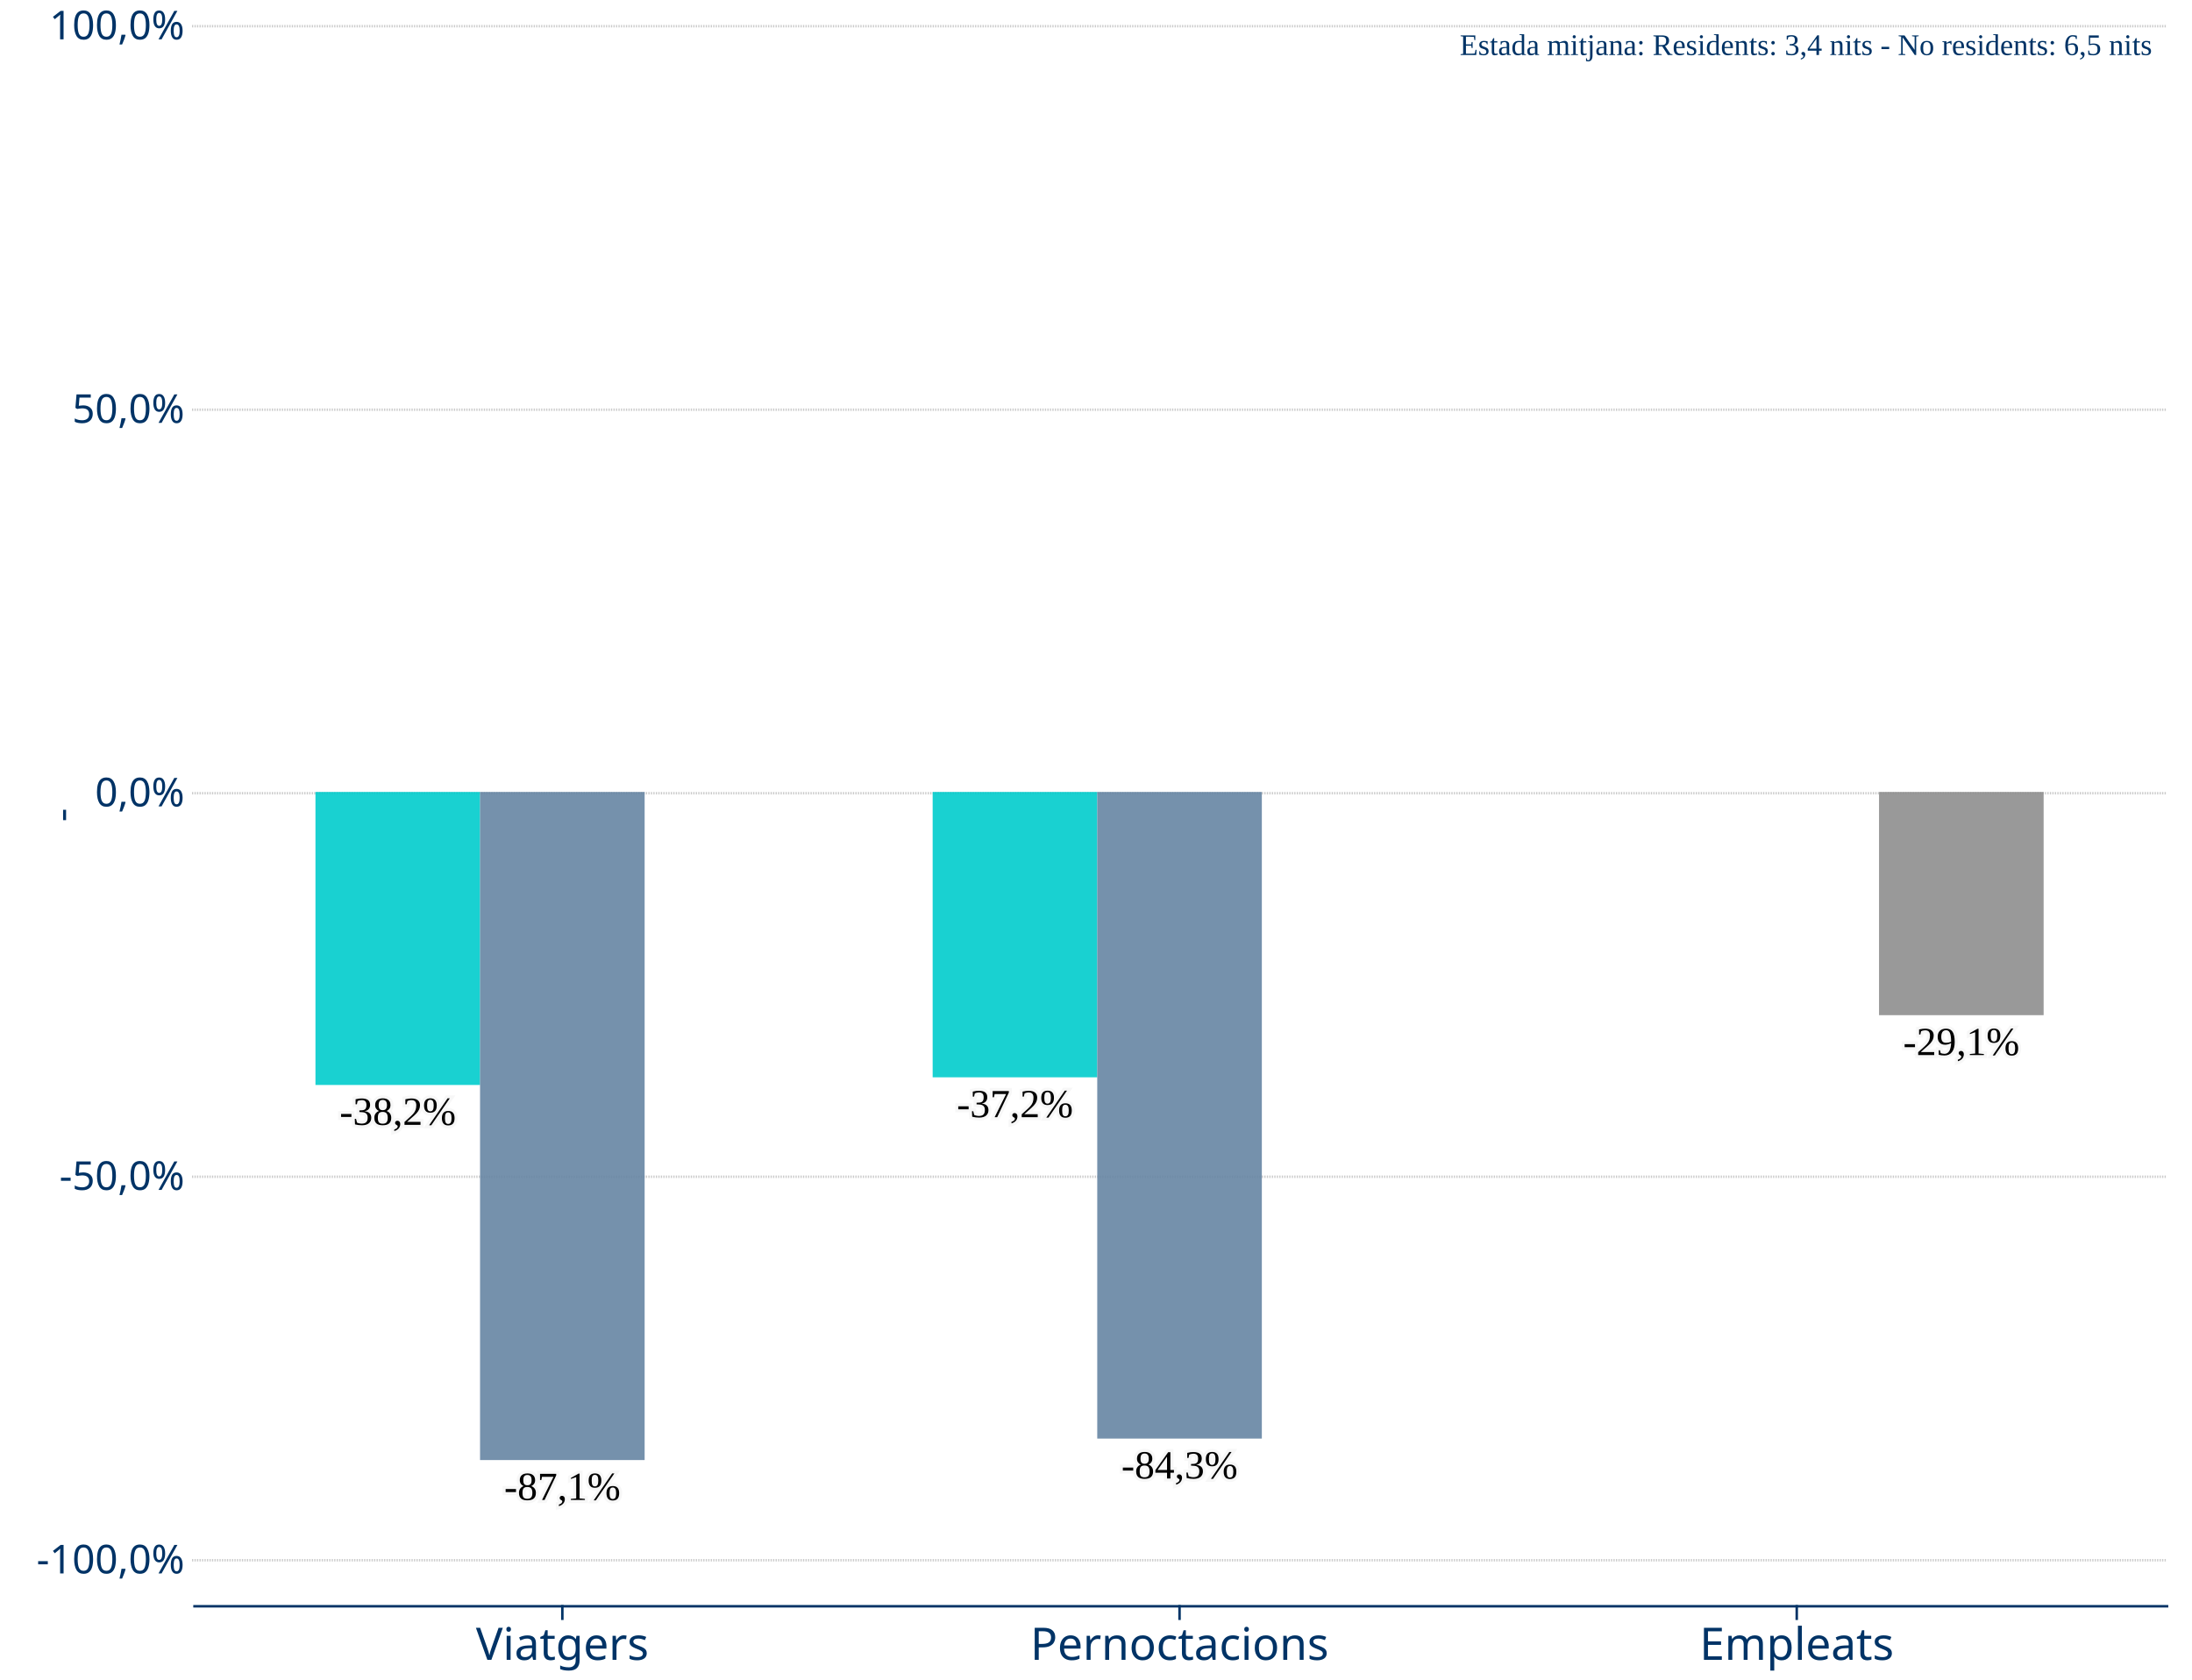
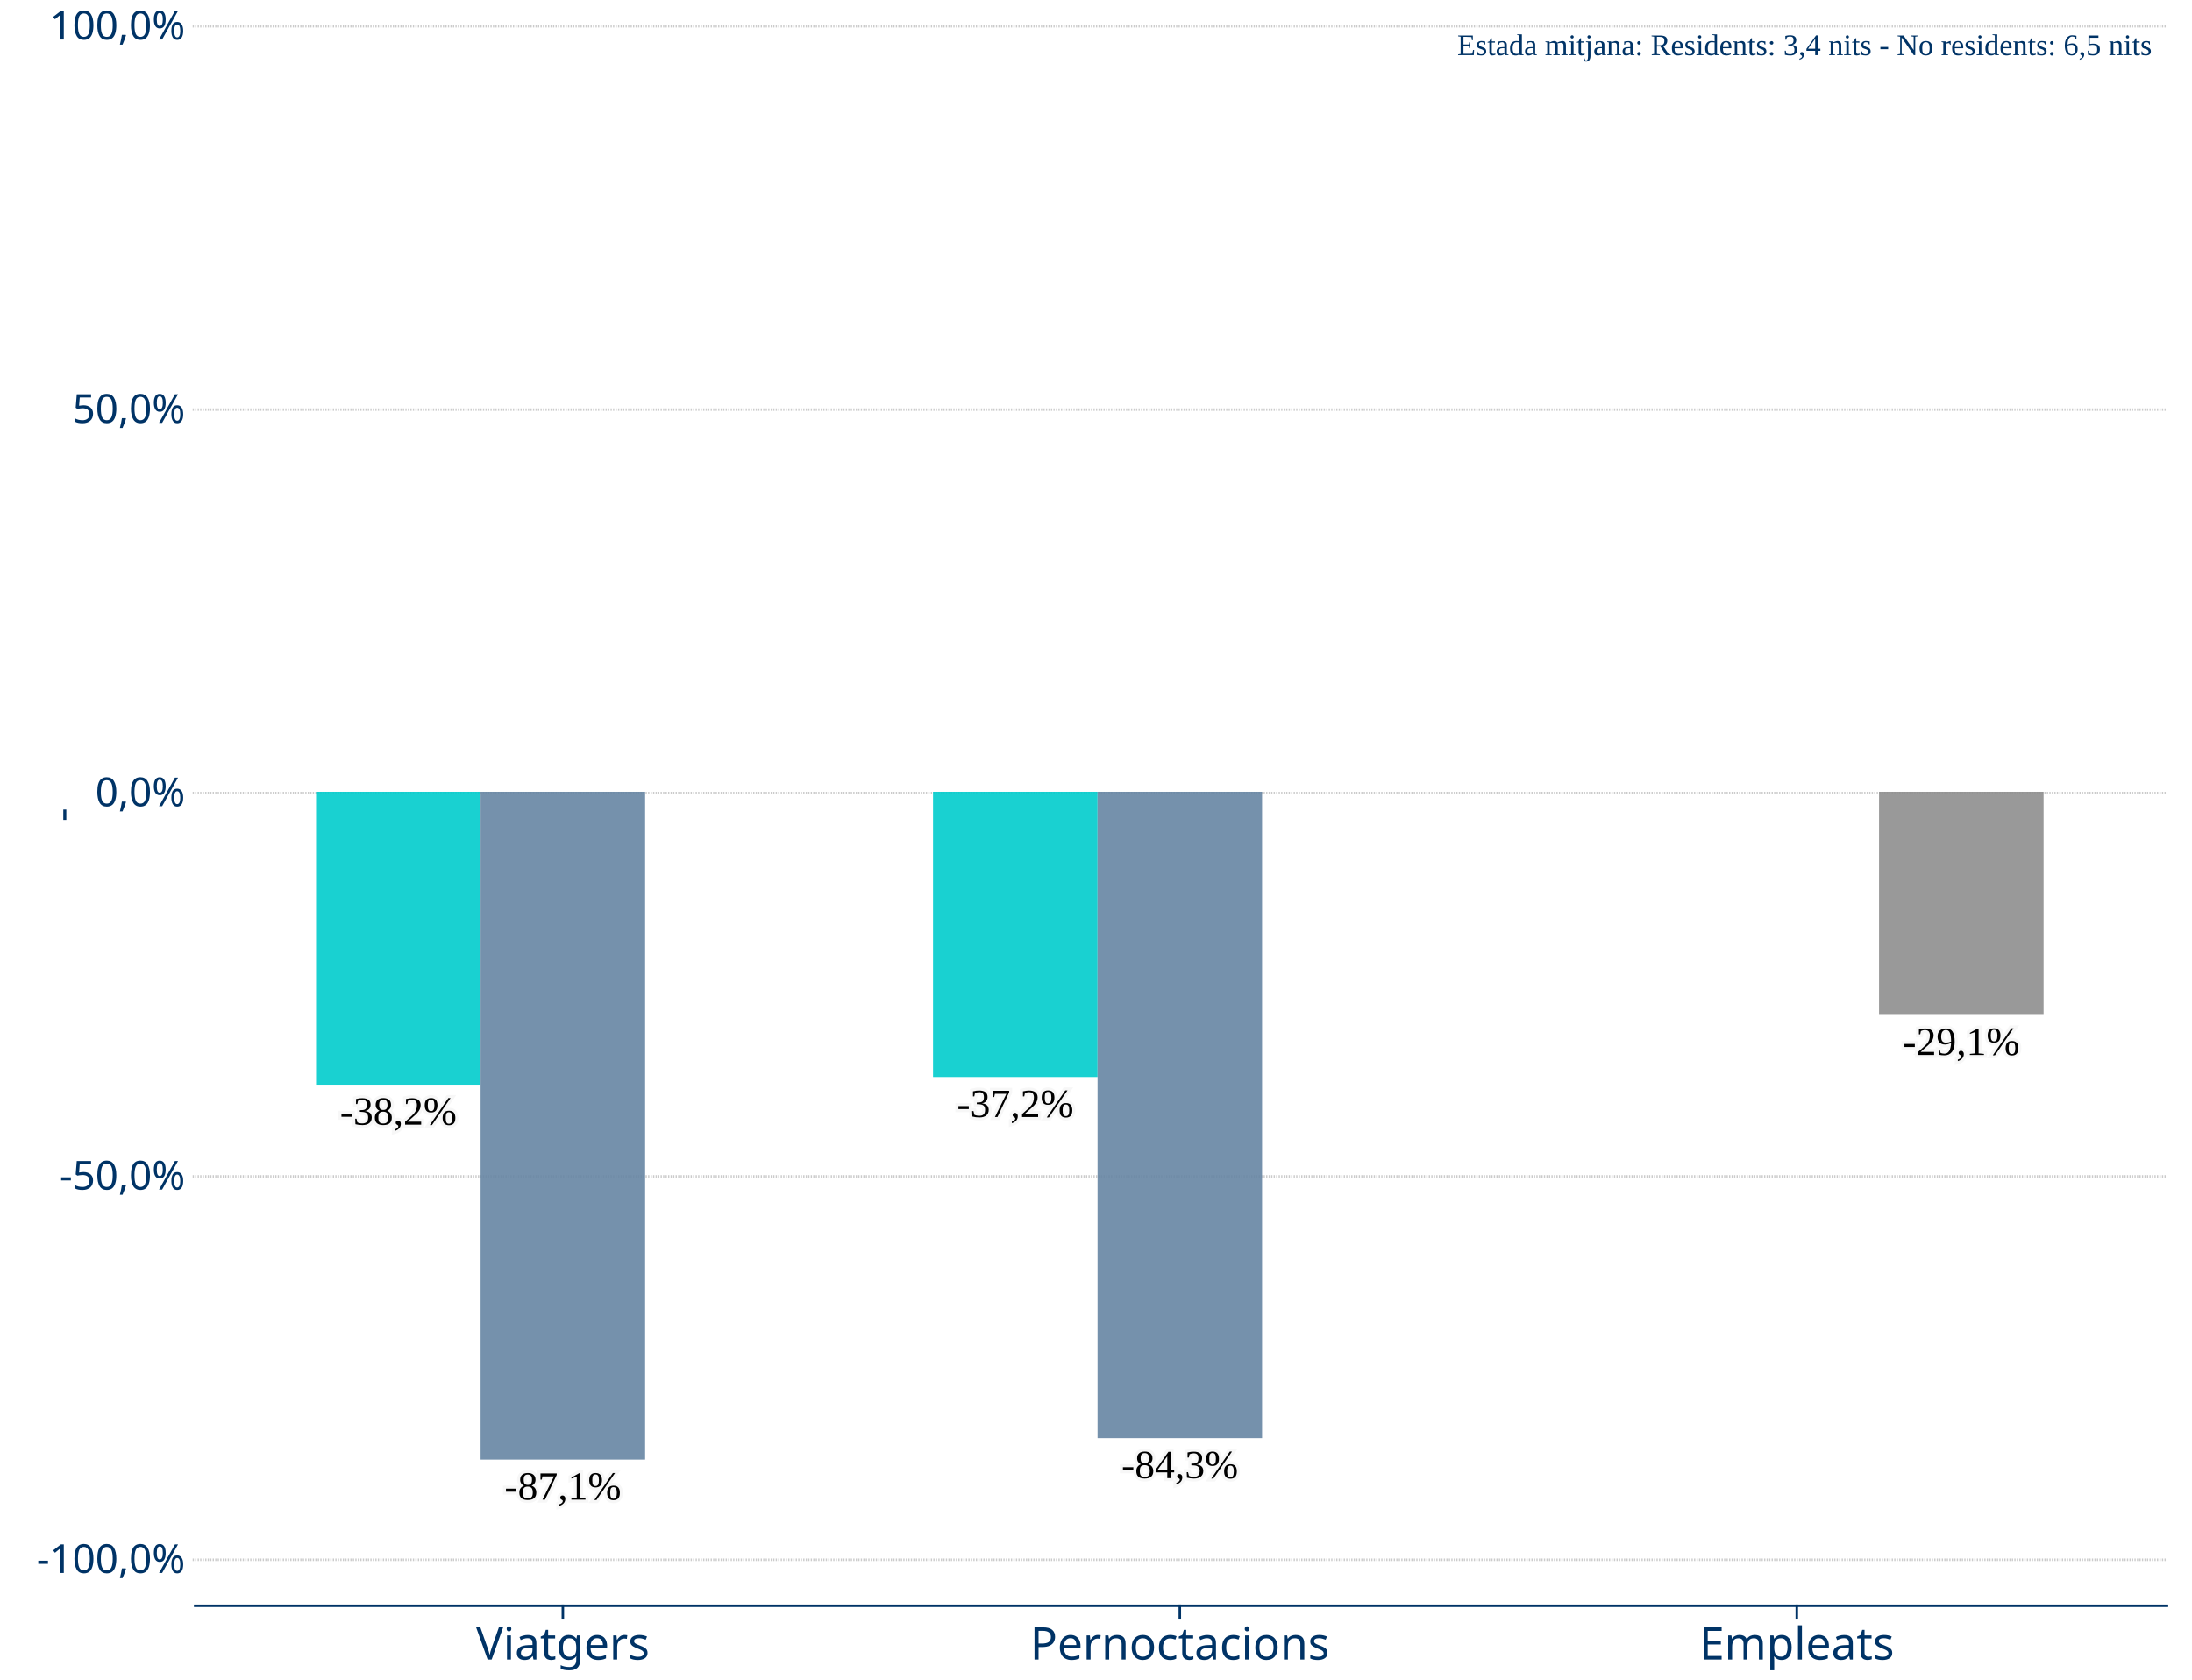
- <svg xmlns="http://www.w3.org/2000/svg" id="graphic" width="879" height="673.6">
+ <svg xmlns="http://www.w3.org/2000/svg" id="graphic" width="876.007" height="671.206">
  <g id="facets">
    <g class="facet" transform="translate(77,10)" opacity="1">
      <rect class="facet-title-bg" height="0" fill="#eeeeee" x="0" y="0" clip-path="url(#facet-clip-0)" />
-       <text class="facet-title" y="0" font-size="17.5px" font-weight="bold" dx="0" x="0" fill="#333333" clip-path="url(#facet-clip-0)" opacity="0" />
+       <text class="facet-title" y="0" font-size="20px" font-weight="bold" dx="0" x="0" fill="#333333" clip-path="url(#facet-clip-0)" opacity="0" />
      <g class="plot">
        <clipPath class="facet-clip" id="facet-clip-0">
-           <rect width="806" height="675.6" transform="translate(-7,-21)" />
+           <rect width="805.007" height="679.206" transform="translate(-8,-24)" />
        </clipPath>
        <g class="bg">
-           <rect fill="none" width="792" height="633.6" style="fill: none;" />
+           <rect fill="none" width="789.007" height="631.206" style="fill: none;" />
        </g>
        <g class="interaction">
          <g class="series" />
          <g class="series" />
          <g class="series" />
        </g>
        <g class="axes">
          <g class="y axis" fill="none" font-size="10" font-family="sans-serif" text-anchor="end" style="font-family: &quot;Source Sans Pro&quot;;">
-             <path class="domain" stroke="#cbcbcb" d="M0.5,634.1V0.5" stroke-dasharray="0.5" style="visibility: hidden;" />
-             <g class="tick" opacity="1" transform="translate(0,615.6456)" style="visibility: visible;">
-               <line stroke="#cbcbcb" x2="792" stroke-dasharray="0.5" />
+             <path class="domain" stroke="#cbcbcb" d="M0.5,631.706V0.5" stroke-dasharray="0.5" style="visibility: hidden;" />
+             <g class="tick" opacity="1" transform="translate(0,613.3209)" style="visibility: visible;">
+               <line stroke="#cbcbcb" x2="789.007" stroke-dasharray="0.5" />
              <text fill="rgb(0, 51, 102)" x="-3" dy="0.33em" opacity="1" text-anchor="end" font-size="16">-100,0%</text>
            </g>
-             <g class="tick" opacity="1" transform="translate(0,461.8592)" style="visibility: visible;">
-               <line stroke="#cbcbcb" x2="792" stroke-dasharray="0.5" />
+             <g class="tick" opacity="1" transform="translate(0,460.1157)" style="visibility: visible;">
+               <line stroke="#cbcbcb" x2="789.007" stroke-dasharray="0.5" />
              <text fill="rgb(0, 51, 102)" x="-3" dy="0.33em" opacity="1" text-anchor="end" font-size="16">-50,0%</text>
            </g>
-             <g class="tick" opacity="1" transform="translate(0,308.0728)" style="visibility: visible;">
-               <line stroke="#cbcbcb" x2="792" stroke-dasharray="0.5" />
+             <g class="tick" opacity="1" transform="translate(0,306.9105)" style="visibility: visible;">
+               <line stroke="#cbcbcb" x2="789.007" stroke-dasharray="0.5" />
              <text fill="rgb(0, 51, 102)" x="-3" dy="0.33em" opacity="1" text-anchor="end" font-size="16">0,0%</text>
            </g>
-             <g class="tick" opacity="1" transform="translate(0,154.2864)" style="visibility: visible;">
-               <line stroke="#cbcbcb" x2="792" stroke-dasharray="0.5" />
+             <g class="tick" opacity="1" transform="translate(0,153.7052)" style="visibility: visible;">
+               <line stroke="#cbcbcb" x2="789.007" stroke-dasharray="0.5" />
              <text fill="rgb(0, 51, 102)" x="-3" dy="0.33em" opacity="1" text-anchor="end" font-size="16">50,0%</text>
            </g>
            <g class="tick" opacity="1" transform="translate(0,0.5)" style="visibility: visible;">
-               <line stroke="#cbcbcb" x2="792" stroke-dasharray="0.5" />
+               <line stroke="#cbcbcb" x2="789.007" stroke-dasharray="0.5" />
              <text fill="rgb(0, 51, 102)" x="-3" dy="0.33em" opacity="1" text-anchor="end" font-size="16">100,0%</text>
            </g>
          </g>
-           <text class="y axis-label" transform="rotate(-90) translate(-316.8,-51)" fill="#003366" text-anchor="middle" dominant-baseline="middle" font-size="16">-</text>
-           <g class="x axis" transform="translate(0,633.6)" fill="none" font-size="10" font-family="sans-serif" text-anchor="middle" style="font-family: &quot;Source Sans Pro&quot;;">
-             <path class="domain" stroke="#003366" d="M0.5,0.5H792.5" stroke-dasharray="0" />
-             <g class="tick" opacity="1" transform="translate(148.5,0)">
+           <text class="y axis-label" transform="rotate(-90) translate(-315.6028,-51)" fill="#003366" text-anchor="middle" dominant-baseline="middle" font-size="16">-</text>
+           <g class="x axis" transform="translate(0,631.2056)" fill="none" font-size="10" font-family="sans-serif" text-anchor="middle" style="font-family: &quot;Source Sans Pro&quot;;">
+             <path class="domain" stroke="#003366" d="M0.5,0.5H789.507" stroke-dasharray="0" />
+             <g class="tick" opacity="1" transform="translate(147.9388,0)">
              <line stroke="#003366" y2="6" stroke-dasharray="0" />
              <text fill="rgb(0, 51, 102)" y="9" dy="-9" opacity="1" dominant-baseline="central" font-size="18" transform="translate(0, 15)" dx="0" style="visibility: visible;">Viatgers</text>
            </g>
-             <g class="tick" opacity="1" transform="translate(396,0)">
+             <g class="tick" opacity="1" transform="translate(394.5035,0)">
              <line stroke="#003366" y2="6" stroke-dasharray="0" />
              <text fill="rgb(0, 51, 102)" y="9" dy="-9" opacity="1" dominant-baseline="central" font-size="18" transform="translate(0, 15)" dx="0" style="visibility: visible;">Pernoctacions</text>
            </g>
-             <g class="tick" opacity="1" transform="translate(643.5,0)">
+             <g class="tick" opacity="1" transform="translate(641.0682,0)">
              <line stroke="#003366" y2="6" stroke-dasharray="0" />
              <text fill="rgb(0, 51, 102)" y="9" dy="-9" opacity="1" dominant-baseline="central" font-size="18" transform="translate(0, 15)" dx="0" style="visibility: visible;">Empleats</text>
            </g>
          </g>
        </g>
      </g>
    </g>
  </g>
  <g class="annotations below">
    <g class="axis-highlights" transform="translate(77, 10)" style="opacity: 1;">
      <g class="area y" transform="translate(0, NaN)">
-         <rect width="792" height="NaN" fill="#bfbfbf" opacity="0.5" />
-         <text fill="#003366" x="786" text-anchor="end" dominant-baseline="hanging" dy="0.33em" font-size="12">Estada mitjana:  Residents:        3,4             nits - No residents:          6,5      nits</text>
+         <rect width="789.007" height="NaN" fill="#bfbfbf" opacity="0.5" />
+         <text fill="#003366" x="783.007" text-anchor="end" dominant-baseline="hanging" dy="0.33em" font-size="12">Estada mitjana:  Residents:        3,4             nits - No residents:          6,5      nits</text>
      </g>
    </g>
  </g>
  <g id="areas" />
  <g id="lines" />
  <g id="data-points">
    <g class="series" transform="translate(77,10)">
-       <path class="data-point" data-type="column" opacity="0.9" fill="#00cccc" d="M49.5,307.573L115.5,307.573L115.5,425.066L49.5,425.066Z" transform="translate(0, 0)" id="point-0-0" />
-       <path class="data-point" data-type="column" opacity="0.9" fill="#00cccc" d="M297,307.573L363,307.573L363,421.99L297,421.99Z" transform="translate(0, 0)" id="point-0-1" />
-       <g class="data-label" text-anchor="middle" font-size="16px" pointer-events="none" opacity="1" transform="translate(82.5,441.0656)">
+       <path class="data-point" data-type="column" opacity="0.9" fill="#00cccc" d="M49.313,306.41L115.064,306.41L115.064,423.459L49.313,423.459Z" transform="translate(0, 0)" id="point-0-0" />
+       <path class="data-point" data-type="column" opacity="0.9" fill="#00cccc" d="M295.878,306.41L361.628,306.41L361.628,420.395L295.878,420.395Z" transform="translate(0, 0)" id="point-0-1" />
+       <g class="data-label" text-anchor="middle" font-size="16px" pointer-events="none" opacity="1" transform="translate(82.18822,439.4593)">
        <text class="back" stroke-width="2.4" stroke="#f7f7f7">
          <tspan class="label" />
          <tspan class="value" x="0" dy="0">-38,2%</tspan>
        </text>
        <text class="front" fill="black">
          <tspan class="label" />
          <tspan class="value" x="0" dy="0">-38,2%</tspan>
        </text>
      </g>
-       <g class="data-label" text-anchor="middle" font-size="16px" pointer-events="none" opacity="1" transform="translate(330,437.9899)">
+       <g class="data-label" text-anchor="middle" font-size="16px" pointer-events="none" opacity="1" transform="translate(328.7529,436.3952)">
        <text class="back" stroke-width="2.4" stroke="#f7f7f7">
          <tspan class="label" />
          <tspan class="value" x="0" dy="0">-37,2%</tspan>
        </text>
        <text class="front" fill="black">
          <tspan class="label" />
          <tspan class="value" x="0" dy="0">-37,2%</tspan>
        </text>
      </g>
    </g>
    <g class="series" transform="translate(77,10)">
-       <path class="data-point" data-type="column" opacity="0.9" fill="#6685a3" d="M115.5,307.573L181.5,307.573L181.5,575.469L115.5,575.469Z" transform="translate(0, 0)" id="point-1-0" />
-       <path class="data-point" data-type="column" opacity="0.9" fill="#6685a3" d="M363,307.573L429,307.573L429,566.857L363,566.857Z" transform="translate(0, 0)" id="point-1-1" />
-       <g class="data-label" text-anchor="middle" font-size="16px" pointer-events="none" opacity="1" transform="translate(148.5,591.4687)">
+       <path class="data-point" data-type="column" opacity="0.9" fill="#6685a3" d="M115.064,306.41L180.814,306.41L180.814,573.294L115.064,573.294Z" transform="translate(0, 0)" id="point-1-0" />
+       <path class="data-point" data-type="column" opacity="0.9" fill="#6685a3" d="M361.628,306.41L427.379,306.41L427.379,564.714L361.628,564.714Z" transform="translate(0, 0)" id="point-1-1" />
+       <g class="data-label" text-anchor="middle" font-size="16px" pointer-events="none" opacity="1" transform="translate(147.9388,589.294)">
        <text class="back" stroke-width="2.4" stroke="#f7f7f7">
          <tspan class="label" />
          <tspan class="value" x="0" dy="0">-87,1%</tspan>
        </text>
        <text class="front" fill="black">
          <tspan class="label" />
          <tspan class="value" x="0" dy="0">-87,1%</tspan>
        </text>
      </g>
-       <g class="data-label" text-anchor="middle" font-size="16px" pointer-events="none" opacity="1" transform="translate(396,582.8567)">
+       <g class="data-label" text-anchor="middle" font-size="16px" pointer-events="none" opacity="1" transform="translate(394.5035,580.7145)">
        <text class="back" stroke-width="2.4" stroke="#f7f7f7">
          <tspan class="label" />
          <tspan class="value" x="0" dy="0">-84,3%</tspan>
        </text>
        <text class="front" fill="black">
          <tspan class="label" />
          <tspan class="value" x="0" dy="0">-84,3%</tspan>
        </text>
      </g>
    </g>
    <g class="series" transform="translate(77,10)">
-       <path class="data-point" data-type="column" opacity="0.9" fill="#8e8e8e" d="M676.5,307.573L742.5,307.573L742.5,397.077L676.5,397.077Z" transform="translate(0, 0)" id="point-2-2" />
-       <g class="data-label" text-anchor="middle" font-size="16px" pointer-events="none" opacity="1" transform="translate(709.5,413.0765)">
+       <path class="data-point" data-type="column" opacity="0.9" fill="#8e8e8e" d="M673.943,306.41L739.694,306.41L739.694,395.576L673.943,395.576Z" transform="translate(0, 0)" id="point-2-2" />
+       <g class="data-label" text-anchor="middle" font-size="16px" pointer-events="none" opacity="1" transform="translate(706.8187,411.5759)">
        <text class="back" stroke-width="2.4" stroke="#f7f7f7">
          <tspan class="label" />
          <tspan class="value" x="0" dy="0">-29,1%</tspan>
        </text>
        <text class="front" fill="black">
          <tspan class="label" />
          <tspan class="value" x="0" dy="0">-29,1%</tspan>
        </text>
      </g>
    </g>
  </g>
  <g id="lines-secondary" />
  <g id="data-labels" />
  <g class="annotations above">
    <g class="axis-highlights" transform="translate(77, 10)" style="opacity: 1;" />
  </g>
</svg>
